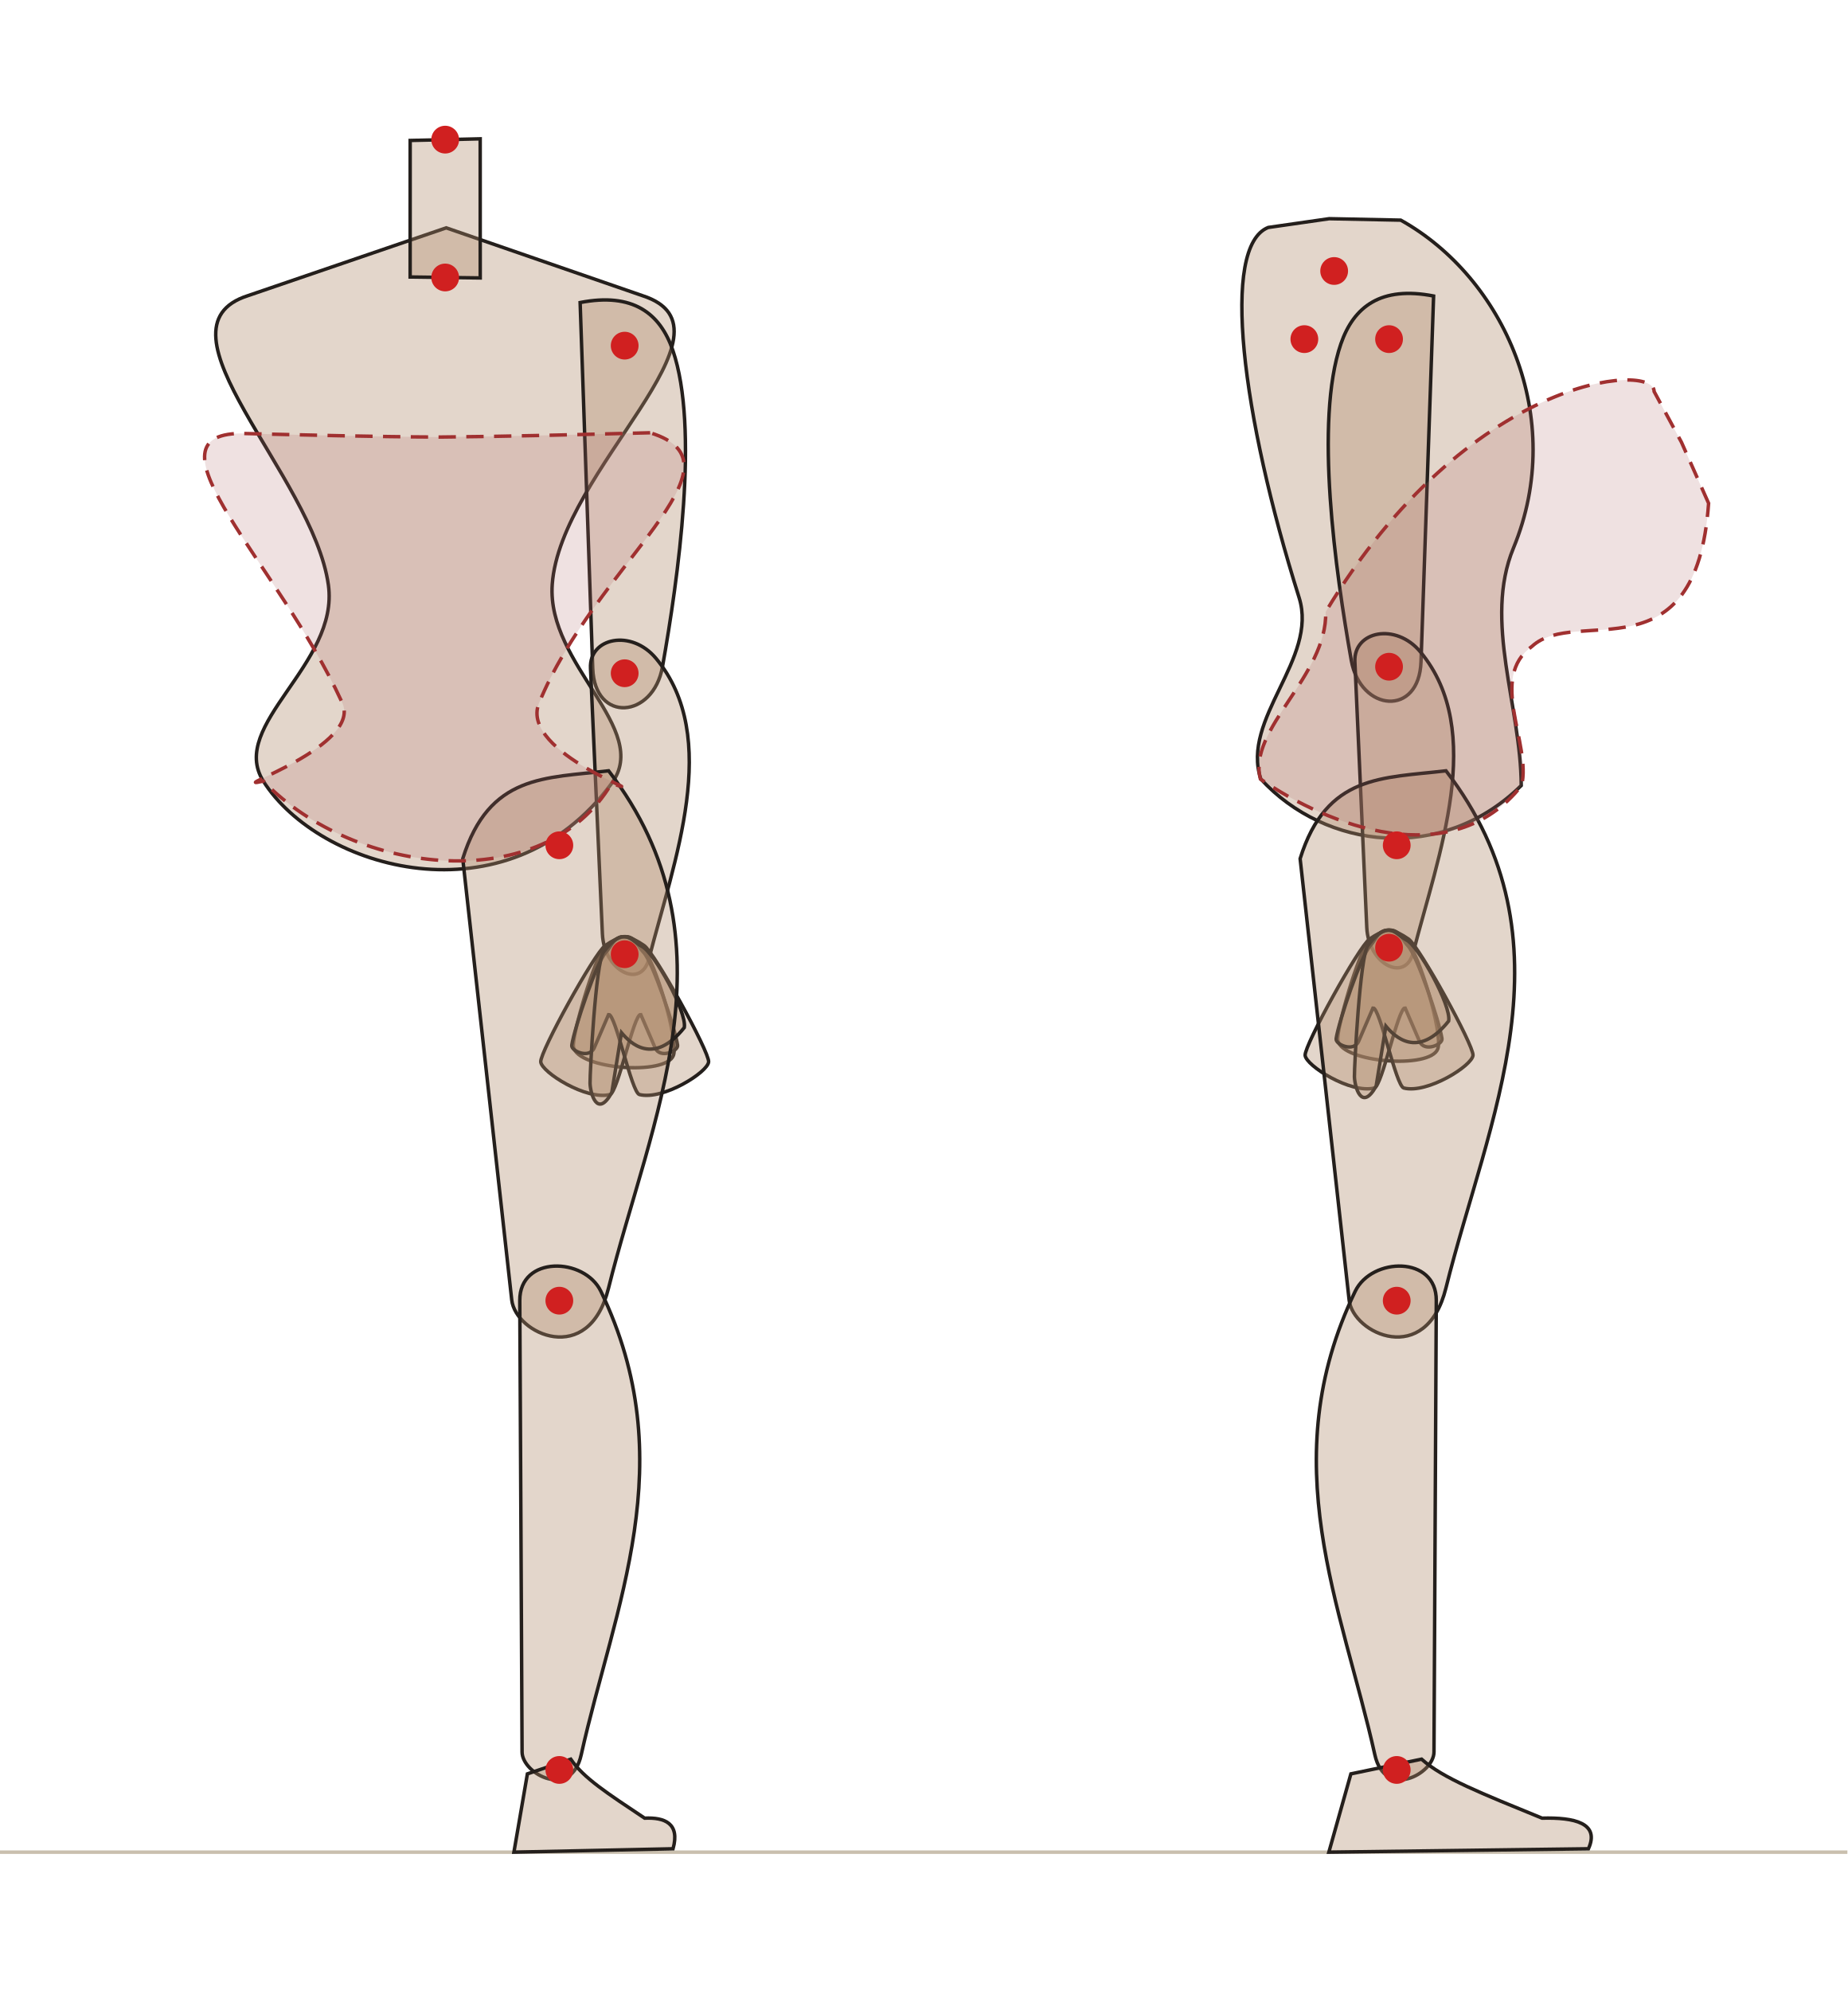
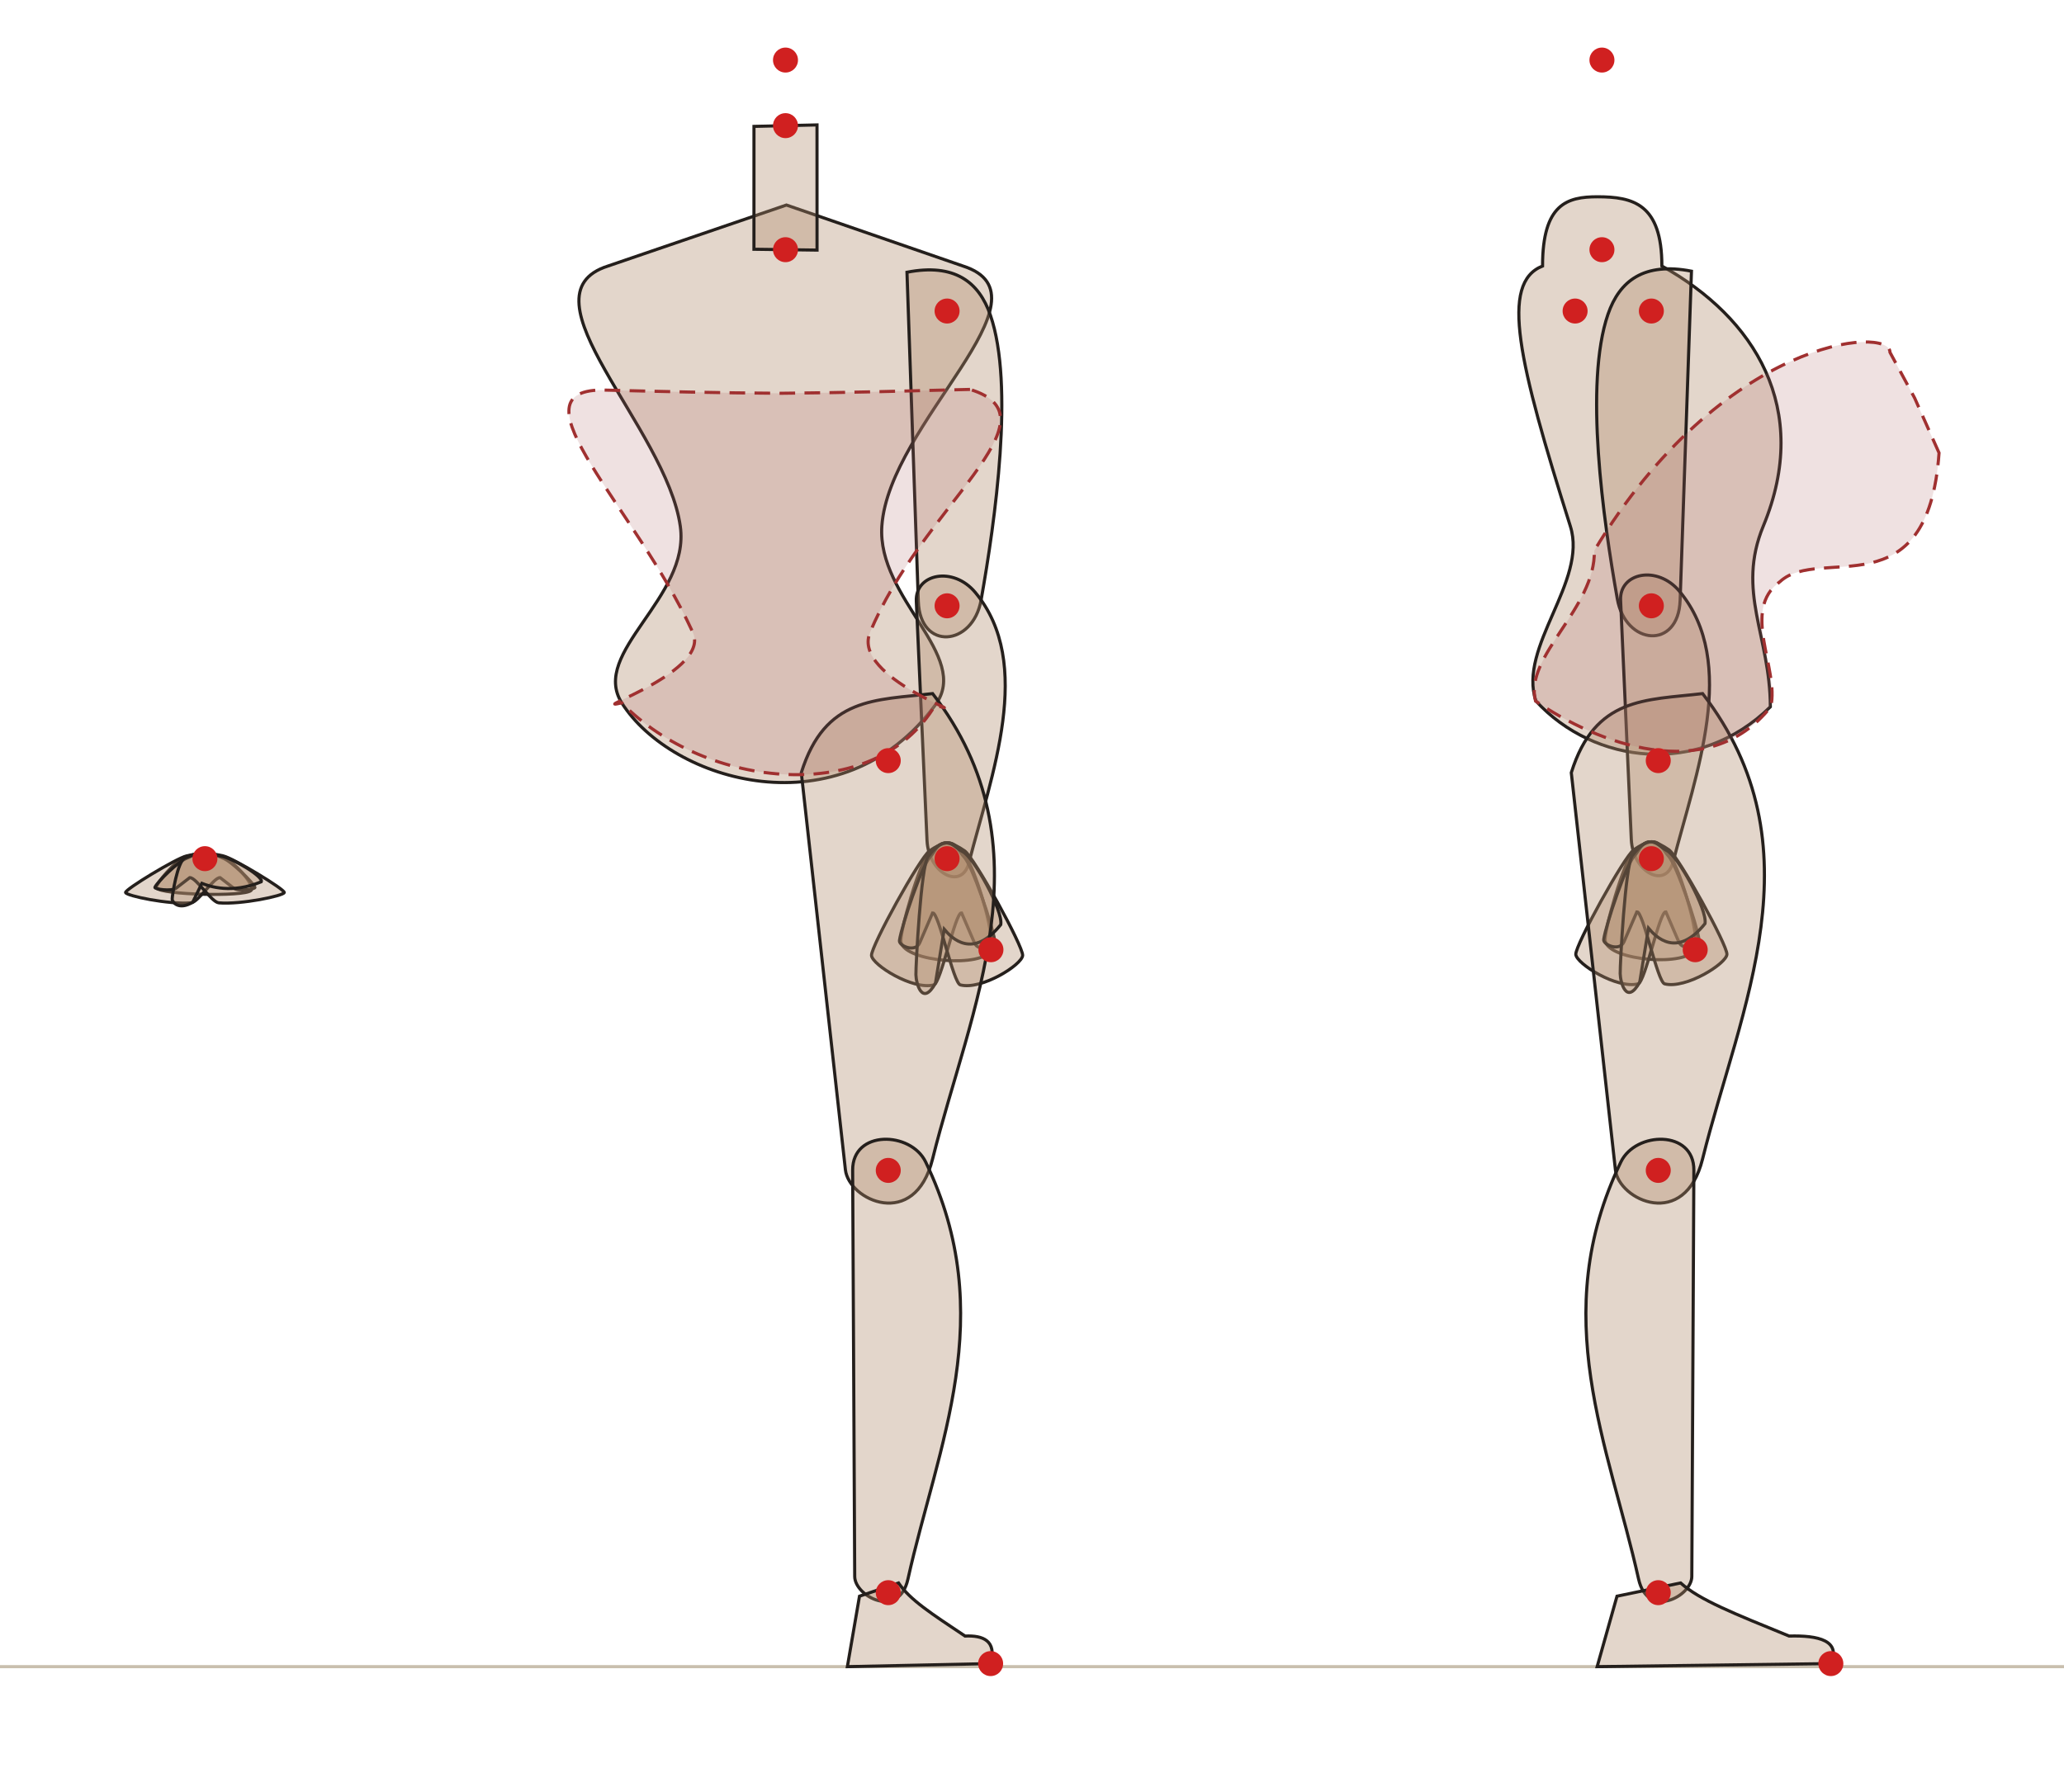
- <svg xmlns="http://www.w3.org/2000/svg" width="532.41" height="573.66" viewBox="-126.22 -533.66 532.41 573.66">
-   <line x1="-126.22" x2="406.19" y1="0" y2="0" stroke="#c9bfae" stroke-width="1" />
+ <svg xmlns="http://www.w3.org/2000/svg" width="660.75" height="573.66" viewBox="-249.22 -533.66 660.75 573.66">
+   <line x1="-249.22" x2="411.53" y1="0" y2="0" stroke="#c9bfae" stroke-width="1" />
  <g id="front">
-     <path id="front-torso" style="fill:#b08a6a;fill-opacity:0.35;stroke:#241f1c;stroke-width:1" d="M 58.9 -448.48 L 2.38 -468.01 L -54.74 -448.48 C -83.78 -439.23 -36 -396.8 -31.58 -365.11 C -28.39 -342.25 -60.54 -324.79 -50.34 -308.61 C -34.34 -283.23 19.9 -267.18 50.03 -307.91 C 61.7 -323.68 31.3 -342 32.93 -365.25 C 35.24 -398.29 89.09 -438.82 58.9 -448.48 Z" />
-     <path id="front-neck" style="fill:#b08a6a;fill-opacity:0.35;stroke:#241f1c;stroke-width:1" d="M 12.18 -453.58 L 12.17 -493.66 L -8.01 -493.19 L -8.02 -453.85 L 12.18 -453.58 Z" />
-     <path id="front-upper-arm" style="fill:#b08a6a;fill-opacity:0.35;stroke:#241f1c;stroke-width:1" d="M 64.7 -341.53 C 62.05 -326.63 45.15 -325.17 44.6 -341.1 L 40.97 -446.49 C 56.13 -449.44 63.99 -443.46 67.69 -432.71 C 75.36 -410.4 69.24 -367.1 64.7 -341.53 Z" />
-     <path id="front-forearm" style="fill:#b08a6a;fill-opacity:0.35;stroke:#241f1c;stroke-width:1" d="M 62.84 -343.96 C 81.8 -321.15 68.01 -285.5 60.78 -257.35 C 58.51 -248.5 47.87 -253.94 47.39 -264.53 L 43.96 -341.14 C 43.56 -349.94 55.74 -352.5 62.84 -343.96 Z" />
-     <path id="front-hand-fist" style="fill:#b08a6a;fill-opacity:0.35;stroke:#241f1c;stroke-width:1" d="M 59.17 -259.98 C 62.19 -257.76 69.47 -233.9 67.85 -229.56 C 65.64 -223.64 40.37 -225.61 39.05 -231.99 C 38.46 -234.85 45.15 -257.9 47.91 -260.44 C 55.31 -267.19 56.41 -262.01 59.17 -259.98 Z" />
-     <path id="front-hand-out" style="fill:#b08a6a;fill-opacity:0.35;stroke:#241f1c;stroke-width:1" d="M 59.28 -259.24 C 61.77 -256.69 68.34 -237.46 69.06 -232.5 C 69.32 -230.82 63.98 -228.49 62.58 -231.75 L 58.44 -241.36 C 56.43 -241.59 51.85 -218.87 49.56 -218.29 C 42.77 -216.57 29.81 -224.75 29.62 -227.73 C 29.43 -230.64 45.12 -259.09 48.2 -261.22 C 56.44 -266.9 56.9 -261.69 59.28 -259.24 Z" />
-     <path id="front-hand-in" style="fill:#b08a6a;fill-opacity:0.35;stroke:#241f1c;stroke-width:1" d="M 48.34 -259.24 C 45.85 -256.69 39.28 -237.46 38.56 -232.5 C 38.3 -230.82 43.64 -228.49 45.04 -231.75 L 49.18 -241.36 C 51.19 -241.59 55.77 -218.87 58.06 -218.29 C 64.85 -216.57 77.81 -224.75 78 -227.73 C 78.19 -230.64 62.5 -259.09 59.42 -261.22 C 51.18 -266.9 50.72 -261.69 48.34 -259.24 Z" />
-     <path id="front-hand-point" style="fill:#b08a6a;fill-opacity:0.35;stroke:#241f1c;stroke-width:1" d="M 58.84 -260.93 C 62.22 -259.3 71.79 -242.16 70.99 -237.59 C 62 -226.34 55.3 -233.25 52.89 -236.11 L 50.09 -218.85 C 45.85 -211.23 43.89 -218.78 43.83 -221.56 C 43.78 -224.49 45.44 -256.34 47.7 -259.34 C 53.74 -267.31 55.76 -262.42 58.84 -260.93 Z" />
-     <path id="front-thigh" style="fill:#b08a6a;fill-opacity:0.35;stroke:#241f1c;stroke-width:1" d="M 49.18 -311.57 C 86.98 -262.48 61.16 -210.87 49.16 -162.54 C 43.45 -139.57 22.35 -149.33 21.26 -159.1 L 7.14 -286.25 C 14.74 -310.58 30.86 -309.42 49.18 -311.57 Z" />
-     <path id="front-shin" style="fill:#b08a6a;fill-opacity:0.35;stroke:#241f1c;stroke-width:1" d="M 46.94 -161.62 C 70.67 -112.45 50.8 -70.88 41.28 -28.05 C 38.38 -15.01 24.28 -22.53 24.24 -28.85 L 23.58 -158.96 C 23.51 -171.96 42.18 -171.46 46.94 -161.62 Z" />
-     <path id="front-foot" style="fill:#b08a6a;fill-opacity:0.35;stroke:#241f1c;stroke-width:1" d="M 38.27 -26.8 C 42 -21.33 48.76 -17.01 59.56 -9.8 C 65.29 -10.06 69.8 -8.36 67.75 -0.98 L 21.89 0 L 25.77 -22.56 L 38.27 -26.8 Z" />
+     <path id="front-torso" style="fill:#b08a6a;fill-opacity:0.35;stroke:#241f1c;stroke-width:1" d="M 59.06 -448.48 L 2.54 -468.01 L -54.58 -448.48 C -83.62 -439.23 -35.86 -396.8 -31.43 -365.11 C -28.23 -342.25 -60.38 -324.79 -50.18 -308.61 C -34.18 -283.23 20.06 -267.18 50.19 -307.91 C 61.86 -323.68 31.46 -342 33.09 -365.25 C 35.4 -398.29 89.25 -438.82 59.06 -448.48 Z" />
+     <path id="front-neck" style="fill:#b08a6a;fill-opacity:0.35;stroke:#241f1c;stroke-width:1" d="M 12.34 -453.58 L 12.33 -493.66 L -7.85 -493.19 L -7.86 -453.85 L 12.34 -453.58 Z" />
+     <path id="front-upper-arm" style="fill:#b08a6a;fill-opacity:0.35;stroke:#241f1c;stroke-width:1" d="M 64.86 -341.53 C 62.21 -326.63 45.31 -325.17 44.76 -341.1 L 41.13 -446.49 C 56.29 -449.44 64.15 -443.46 67.85 -432.71 C 75.52 -410.4 69.4 -367.1 64.86 -341.53 Z" />
+     <path id="front-forearm" style="fill:#b08a6a;fill-opacity:0.35;stroke:#241f1c;stroke-width:1" d="M 63 -343.96 C 81.96 -321.15 68.17 -285.5 60.94 -257.35 C 58.67 -248.5 48.03 -253.94 47.55 -264.53 L 44.12 -341.14 C 43.72 -349.94 55.9 -352.5 63 -343.96 Z" />
+     <path id="front-hand-fist" style="fill:#b08a6a;fill-opacity:0.35;stroke:#241f1c;stroke-width:1" d="M 59.33 -259.98 C 62.35 -257.76 69.63 -233.9 68.01 -229.56 C 65.8 -223.64 40.53 -225.61 39.21 -231.99 C 38.62 -234.85 45.31 -257.9 48.07 -260.44 C 55.47 -267.19 56.57 -262.01 59.33 -259.98 Z" />
+     <path id="front-hand-out" style="fill:#b08a6a;fill-opacity:0.35;stroke:#241f1c;stroke-width:1" d="M 59.44 -259.24 C 61.93 -256.69 68.5 -237.46 69.22 -232.5 C 69.48 -230.82 64.14 -228.49 62.74 -231.75 L 58.6 -241.36 C 56.59 -241.59 52.01 -218.87 49.72 -218.29 C 42.93 -216.57 29.97 -224.75 29.78 -227.73 C 29.59 -230.64 45.28 -259.09 48.36 -261.22 C 56.6 -266.9 57.06 -261.69 59.44 -259.24 Z" />
+     <path id="front-hand-in" style="fill:#b08a6a;fill-opacity:0.35;stroke:#241f1c;stroke-width:1" d="M 48.5 -259.24 C 46.01 -256.69 39.44 -237.46 38.72 -232.5 C 38.46 -230.82 43.8 -228.49 45.2 -231.75 L 49.34 -241.36 C 51.35 -241.59 55.93 -218.87 58.22 -218.29 C 65.01 -216.57 77.97 -224.75 78.16 -227.73 C 78.35 -230.64 62.66 -259.09 59.58 -261.22 C 51.34 -266.9 50.88 -261.69 48.5 -259.24 Z" />
+     <path id="front-hand-point" style="fill:#b08a6a;fill-opacity:0.35;stroke:#241f1c;stroke-width:1" d="M 59 -260.93 C 62.38 -259.3 71.95 -242.16 71.15 -237.59 C 62.16 -226.34 55.46 -233.25 53.05 -236.11 L 50.25 -218.85 C 46.01 -211.23 44.05 -218.78 43.99 -221.56 C 43.94 -224.49 45.6 -256.34 47.86 -259.34 C 53.9 -267.31 55.92 -262.42 59 -260.93 Z" />
+     <path id="front-thigh" style="fill:#b08a6a;fill-opacity:0.35;stroke:#241f1c;stroke-width:1" d="M 49.34 -311.57 C 87.14 -262.48 61.32 -210.87 49.32 -162.54 C 43.61 -139.57 22.51 -149.33 21.42 -159.1 L 7.3 -286.25 C 14.9 -310.58 31.02 -309.42 49.34 -311.57 Z" />
+     <path id="front-shin" style="fill:#b08a6a;fill-opacity:0.35;stroke:#241f1c;stroke-width:1" d="M 47.1 -161.62 C 70.83 -112.45 50.96 -70.88 41.44 -28.05 C 38.54 -15.01 24.44 -22.53 24.4 -28.85 L 23.74 -158.96 C 23.67 -171.96 42.34 -171.46 47.1 -161.62 Z" />
+     <path id="front-foot" style="fill:#b08a6a;fill-opacity:0.35;stroke:#241f1c;stroke-width:1" d="M 38.43 -26.8 C 42.16 -21.33 48.92 -17.01 59.72 -9.8 C 65.45 -10.06 69.96 -8.36 67.91 -0.98 L 22.05 0 L 25.93 -22.56 L 38.43 -26.8 Z" />
  </g>
  <g id="front-bend">
-     <path id="front-bend-torso" style="fill:#b06a6a;fill-opacity:0.2;stroke:#a03030;stroke-width:1;stroke-dasharray:5 3" d="M 61.15 -408.97 C 41.47 -408.47 21.17 -407.9 0.24 -407.73 C -19.36 -407.83 -38.41 -408.33 -56.85 -408.78 C -86.22 -408.44 -45.97 -371.1 -27.82 -331.66 C -20.75 -318.84 -62.54 -305.71 -50.34 -308.61 C -23.49 -280.88 30.77 -275.39 50.03 -307.91 C 63.85 -303.56 23.57 -316.55 29.05 -330.9 C 45.37 -371.08 90.69 -399.9 61.15 -408.97 Z" />
+     <path id="front-bend-torso" style="fill:#b06a6a;fill-opacity:0.2;stroke:#a03030;stroke-width:1;stroke-dasharray:5 3" d="M 61.31 -408.97 C 41.63 -408.47 21.33 -407.9 0.4 -407.73 C -19.2 -407.83 -38.25 -408.33 -56.69 -408.78 C -86.06 -408.44 -45.81 -371.1 -27.66 -331.66 C -20.59 -318.84 -62.38 -305.71 -50.18 -308.61 C -23.33 -280.88 30.93 -275.39 50.19 -307.91 C 64.01 -303.56 23.73 -316.55 29.21 -330.9 C 45.53 -371.08 90.85 -399.9 61.31 -408.97 Z" />
  </g>
  <g id="side">
-     <path id="side-torso" style="fill:#b08a6a;fill-opacity:0.35;stroke:#241f1c;stroke-width:1" d="M 277.47 -470.23 L 256.85 -470.65 L 239.27 -468.12 C 225.54 -462.68 231.59 -414.18 248.18 -361.45 C 253.74 -343.78 231.3 -326.61 237.15 -309.19 C 255.8 -288.89 289.33 -284.84 312.19 -307.33 C 312.13 -330.14 301.23 -354.67 309.95 -375.76 C 325.49 -413.34 307.17 -453.69 277.47 -470.23 Z" />
-     <path id="side-upper-arm" style="fill:#b08a6a;fill-opacity:0.35;stroke:#241f1c;stroke-width:1" d="M 283.31 -342.98 C 282.76 -327.05 265.86 -328.51 263.21 -343.41 C 258.67 -368.98 252.55 -412.28 260.22 -434.59 C 263.92 -445.34 271.78 -451.32 286.94 -448.37 L 283.31 -342.98 Z" />
-     <path id="side-forearm" style="fill:#b08a6a;fill-opacity:0.35;stroke:#241f1c;stroke-width:1" d="M 283.13 -345.84 C 302.09 -323.03 288.3 -287.38 281.07 -259.23 C 278.8 -250.38 268.16 -255.82 267.68 -266.41 L 264.25 -343.02 C 263.85 -351.82 276.03 -354.38 283.13 -345.84 Z" />
-     <path id="side-hand-fist" style="fill:#b08a6a;fill-opacity:0.35;stroke:#241f1c;stroke-width:1" d="M 279.46 -261.86 C 282.48 -259.64 289.76 -235.78 288.14 -231.44 C 285.93 -225.52 260.66 -227.49 259.34 -233.87 C 258.75 -236.73 265.44 -259.78 268.2 -262.32 C 275.6 -269.07 276.7 -263.89 279.46 -261.86 Z" />
-     <path id="side-hand-out" style="fill:#b08a6a;fill-opacity:0.35;stroke:#241f1c;stroke-width:1" d="M 279.57 -261.12 C 282.06 -258.57 288.63 -239.34 289.35 -234.38 C 289.61 -232.7 284.27 -230.37 282.87 -233.63 L 278.73 -243.24 C 276.72 -243.47 272.14 -220.75 269.85 -220.17 C 263.06 -218.45 250.1 -226.63 249.91 -229.61 C 249.72 -232.52 265.41 -260.97 268.49 -263.1 C 276.73 -268.78 277.19 -263.57 279.57 -261.12 Z" />
-     <path id="side-hand-in" style="fill:#b08a6a;fill-opacity:0.35;stroke:#241f1c;stroke-width:1" d="M 268.63 -261.12 C 266.14 -258.57 259.57 -239.34 258.85 -234.38 C 258.59 -232.7 263.93 -230.37 265.33 -233.63 L 269.47 -243.24 C 271.48 -243.47 276.06 -220.75 278.35 -220.17 C 285.14 -218.45 298.1 -226.63 298.29 -229.61 C 298.48 -232.52 282.79 -260.97 279.71 -263.1 C 271.47 -268.78 271.01 -263.57 268.63 -261.12 Z" />
-     <path id="side-hand-point" style="fill:#b08a6a;fill-opacity:0.35;stroke:#241f1c;stroke-width:1" d="M 279.13 -262.81 C 282.51 -261.18 292.08 -244.04 291.28 -239.47 C 282.29 -228.22 275.59 -235.13 273.18 -237.99 L 270.38 -220.73 C 266.14 -213.11 264.18 -220.66 264.12 -223.44 C 264.07 -226.37 265.73 -258.22 267.99 -261.22 C 274.03 -269.19 276.05 -264.3 279.13 -262.81 Z" />
-     <path id="side-thigh" style="fill:#b08a6a;fill-opacity:0.35;stroke:#241f1c;stroke-width:1" d="M 290.51 -311.57 C 328.31 -262.48 302.49 -210.87 290.49 -162.54 C 284.78 -139.57 263.68 -149.33 262.59 -159.1 L 248.47 -286.25 C 256.07 -310.58 272.19 -309.42 290.51 -311.57 Z" />
-     <path id="side-shin" style="fill:#b08a6a;fill-opacity:0.35;stroke:#241f1c;stroke-width:1" d="M 287.71 -158.96 L 287.05 -28.85 C 287.01 -22.53 272.91 -15.01 270.01 -28.05 C 260.49 -70.88 240.62 -112.45 264.35 -161.62 C 269.11 -171.46 287.78 -171.96 287.71 -158.96 Z" />
-     <path id="side-foot" style="fill:#b08a6a;fill-opacity:0.35;stroke:#241f1c;stroke-width:1" d="M 283.47 -26.8 C 289.56 -21.33 300.58 -17.01 318.2 -9.8 C 327.55 -10.06 334.91 -8.36 331.56 -0.98 L 256.75 0 L 263.1 -22.56 L 283.47 -26.8 Z" />
+     <path id="side-torso" style="fill:#b08a6a;fill-opacity:0.35;stroke:#241f1c;stroke-width:1" d="M 282.8 -448.48 C 282.8 -468.43 273.52 -470.65 262.18 -470.65 C 252.51 -470.65 244.6 -468.43 244.6 -448.48 C 230.87 -443.04 236.92 -417.84 253.51 -365.11 C 259.07 -347.44 236.63 -326.61 242.48 -309.19 C 261.13 -288.89 294.66 -284.84 317.52 -307.33 C 317.46 -330.14 306.56 -344.16 315.28 -365.25 C 330.82 -402.83 312.5 -431.94 282.8 -448.48 Z" />
+     <path id="side-upper-arm" style="fill:#b08a6a;fill-opacity:0.35;stroke:#241f1c;stroke-width:1" d="M 288.64 -341.44 C 288.09 -325.51 271.19 -326.97 268.54 -341.87 C 264 -367.44 257.88 -410.74 265.55 -433.05 C 269.25 -443.8 277.11 -449.78 292.27 -446.83 L 288.64 -341.44 Z" />
+     <path id="side-forearm" style="fill:#b08a6a;fill-opacity:0.35;stroke:#241f1c;stroke-width:1" d="M 288.46 -344.3 C 307.42 -321.49 293.63 -285.84 286.4 -257.69 C 284.13 -248.84 273.49 -254.28 273.01 -264.87 L 269.58 -341.48 C 269.18 -350.28 281.36 -352.84 288.46 -344.3 Z" />
+     <path id="side-hand-fist" style="fill:#b08a6a;fill-opacity:0.35;stroke:#241f1c;stroke-width:1" d="M 284.79 -260.32 C 287.81 -258.1 295.09 -234.24 293.47 -229.9 C 291.26 -223.98 265.99 -225.95 264.67 -232.33 C 264.08 -235.19 270.77 -258.24 273.53 -260.78 C 280.93 -267.53 282.03 -262.35 284.79 -260.32 Z" />
+     <path id="side-hand-out" style="fill:#b08a6a;fill-opacity:0.35;stroke:#241f1c;stroke-width:1" d="M 284.9 -259.58 C 287.39 -257.03 293.96 -237.8 294.68 -232.84 C 294.94 -231.16 289.6 -228.83 288.2 -232.09 L 284.06 -241.7 C 282.05 -241.93 277.47 -219.21 275.18 -218.63 C 268.39 -216.91 255.43 -225.09 255.24 -228.07 C 255.05 -230.98 270.74 -259.43 273.82 -261.56 C 282.06 -267.24 282.52 -262.03 284.9 -259.58 Z" />
+     <path id="side-hand-in" style="fill:#b08a6a;fill-opacity:0.35;stroke:#241f1c;stroke-width:1" d="M 273.96 -259.58 C 271.47 -257.03 264.9 -237.8 264.18 -232.84 C 263.92 -231.16 269.26 -228.83 270.66 -232.09 L 274.8 -241.7 C 276.81 -241.93 281.39 -219.21 283.68 -218.63 C 290.47 -216.91 303.43 -225.09 303.62 -228.07 C 303.81 -230.98 288.12 -259.43 285.04 -261.56 C 276.8 -267.24 276.34 -262.03 273.96 -259.58 Z" />
+     <path id="side-hand-point" style="fill:#b08a6a;fill-opacity:0.35;stroke:#241f1c;stroke-width:1" d="M 284.46 -261.27 C 287.84 -259.64 297.41 -242.5 296.61 -237.93 C 287.62 -226.68 280.92 -233.59 278.51 -236.45 L 275.71 -219.19 C 271.47 -211.57 269.51 -219.12 269.45 -221.9 C 269.4 -224.83 271.06 -256.68 273.32 -259.68 C 279.36 -267.65 281.38 -262.76 284.46 -261.27 Z" />
+     <path id="side-thigh" style="fill:#b08a6a;fill-opacity:0.35;stroke:#241f1c;stroke-width:1" d="M 295.84 -311.57 C 333.64 -262.48 307.82 -210.87 295.82 -162.54 C 290.11 -139.57 269.01 -149.33 267.92 -159.1 L 253.8 -286.25 C 261.4 -310.58 277.52 -309.42 295.84 -311.57 Z" />
+     <path id="side-shin" style="fill:#b08a6a;fill-opacity:0.35;stroke:#241f1c;stroke-width:1" d="M 293.04 -158.96 L 292.38 -28.85 C 292.34 -22.53 278.24 -15.01 275.34 -28.05 C 265.82 -70.88 245.95 -112.45 269.68 -161.62 C 274.44 -171.46 293.11 -171.96 293.04 -158.96 Z" />
+     <path id="side-foot" style="fill:#b08a6a;fill-opacity:0.35;stroke:#241f1c;stroke-width:1" d="M 288.8 -26.8 C 294.89 -21.33 305.91 -17.01 323.53 -9.8 C 332.88 -10.06 340.24 -8.36 336.89 -0.98 L 262.08 0 L 268.43 -22.56 L 288.8 -26.8 Z" />
  </g>
  <g id="side-bend">
-     <path id="side-bend-torso" style="fill:#b06a6a;fill-opacity:0.2;stroke:#a03030;stroke-width:1;stroke-dasharray:5 3" d="M 366.19 -388.65 L 358.36 -406.26 L 350.49 -420.86 C 350.62 -429.47 296.83 -425.53 255.84 -357.38 C 256.33 -338.95 233.26 -323.61 237.02 -309.21 C 256.5 -295.75 292.04 -281.84 312.31 -307.33 C 315.17 -319.45 302.56 -338.31 315.31 -347.44 C 328.11 -359.22 362.64 -337.77 366.19 -388.65 Z" />
+     <path id="side-bend-torso" style="fill:#b06a6a;fill-opacity:0.2;stroke:#a03030;stroke-width:1;stroke-dasharray:5 3" d="M 371.53 -388.64 L 363.7 -406.25 L 355.82 -420.84 C 355.95 -429.45 302.16 -425.52 261.17 -357.37 C 261.66 -338.94 238.59 -323.59 242.35 -309.19 C 261.84 -295.74 297.38 -281.83 317.65 -307.33 C 320.5 -319.45 307.89 -338.31 320.64 -347.44 C 333.44 -359.22 367.97 -337.76 371.53 -388.64 Z" />
+   </g>
+   <g id="end">
+     <path id="end-hand-fist" style="fill:#b08a6a;fill-opacity:0.35;stroke:#241f1c;stroke-width:1" d="M -177.99 -259.16 C -174.82 -258.38 -167.18 -250.03 -168.88 -248.51 C -171.2 -246.44 -197.73 -247.13 -199.12 -249.36 C -199.74 -250.37 -192.71 -258.43 -189.82 -259.32 C -182.04 -261.68 -180.89 -259.87 -177.99 -259.16 Z" />
+     <path id="end-hand-out" style="fill:#b08a6a;fill-opacity:0.35;stroke:#241f1c;stroke-width:1" d="M -177.88 -258.9 C -175.26 -258.01 -168.36 -251.28 -167.61 -249.54 C -167.33 -248.96 -172.94 -248.14 -174.41 -249.28 L -178.76 -252.64 C -180.87 -252.72 -185.68 -244.77 -188.08 -244.57 C -195.21 -243.97 -208.82 -246.83 -209.02 -247.87 C -209.22 -248.89 -192.74 -258.85 -189.51 -259.59 C -180.86 -261.58 -180.38 -259.76 -177.88 -258.9 Z" />
+     <path id="end-hand-in" style="fill:#b08a6a;fill-opacity:0.35;stroke:#241f1c;stroke-width:1" d="M -189.36 -258.9 C -191.98 -258.01 -198.88 -251.28 -199.63 -249.54 C -199.91 -248.96 -194.3 -248.14 -192.83 -249.28 L -188.48 -252.64 C -186.37 -252.72 -181.56 -244.77 -179.16 -244.57 C -172.03 -243.97 -158.42 -246.83 -158.22 -247.87 C -158.02 -248.89 -174.5 -258.85 -177.73 -259.59 C -186.38 -261.58 -186.86 -259.76 -189.36 -258.9 Z" />
+     <path id="end-hand-point" style="fill:#b08a6a;fill-opacity:0.35;stroke:#241f1c;stroke-width:1" d="M -178.34 -259.49 C -174.79 -258.92 -164.74 -252.92 -165.58 -251.32 C -175.02 -247.39 -182.05 -249.81 -184.59 -250.81 L -187.53 -244.77 C -191.98 -242.1 -194.04 -244.74 -194.1 -245.71 C -194.15 -246.74 -192.41 -257.89 -190.04 -258.94 C -183.69 -261.73 -181.57 -260.02 -178.34 -259.49 Z" />
  </g>
  <g id="anchors">
-     <circle id="anchor-shoulder" cx="53.81" cy="-434.07" r="4" style="fill:#d02020" />
-     <circle id="anchor-elbow" cx="53.81" cy="-339.68" r="4" style="fill:#d02020" />
-     <circle id="anchor-wrist" cx="53.81" cy="-258.72" r="4" style="fill:#d02020" />
-     <circle id="anchor-hip" cx="34.98" cy="-290.11" r="4" style="fill:#d02020" />
-     <circle id="anchor-knee" cx="34.98" cy="-158.9" r="4" style="fill:#d02020" />
-     <circle id="anchor-ankle" cx="34.98" cy="-23.69" r="4" style="fill:#d02020" />
-     <circle id="anchor-neck-base" cx="2.08" cy="-453.71" r="4" style="fill:#d02020" />
-     <circle id="anchor-neck-top" cx="2.08" cy="-493.43" r="4" style="fill:#d02020" />
-     <circle id="anchor-side-shoulder" cx="274.1" cy="-435.95" r="4" style="fill:#d02020" />
-     <circle id="anchor-side-shoulder-far" cx="249.69" cy="-435.95" r="4" style="fill:#d02020" />
-     <circle id="anchor-side-elbow" cx="274.1" cy="-341.56" r="4" style="fill:#d02020" />
-     <circle id="anchor-side-wrist" cx="274.1" cy="-260.6" r="4" style="fill:#d02020" />
-     <circle id="anchor-side-hip" cx="276.31" cy="-290.11" r="4" style="fill:#d02020" />
-     <circle id="anchor-side-knee" cx="276.31" cy="-158.9" r="4" style="fill:#d02020" />
-     <circle id="anchor-side-ankle" cx="276.31" cy="-23.69" r="4" style="fill:#d02020" />
-     <circle id="anchor-side-neck-base" cx="258.28" cy="-455.58" r="4" style="fill:#d02020" />
+     <circle id="anchor-shoulder" cx="53.97" cy="-434.07" r="4" style="fill:#d02020" />
+     <circle id="anchor-elbow" cx="53.97" cy="-339.68" r="4" style="fill:#d02020" />
+     <circle id="anchor-wrist" cx="53.97" cy="-258.72" r="4" style="fill:#d02020" />
+     <circle id="anchor-hip" cx="35.14" cy="-290.11" r="4" style="fill:#d02020" />
+     <circle id="anchor-knee" cx="35.14" cy="-158.9" r="4" style="fill:#d02020" />
+     <circle id="anchor-ankle" cx="35.14" cy="-23.69" r="4" style="fill:#d02020" />
+     <circle id="anchor-neck-base" cx="2.24" cy="-453.71" r="4" style="fill:#d02020" />
+     <circle id="anchor-neck-top" cx="2.24" cy="-493.43" r="4" style="fill:#d02020" />
+     <circle id="anchor-side-shoulder" cx="279.43" cy="-434.07" r="4" style="fill:#d02020" />
+     <circle id="anchor-side-shoulder-far" cx="255.02" cy="-434.07" r="4" style="fill:#d02020" />
+     <circle id="anchor-side-elbow" cx="279.43" cy="-339.68" r="4" style="fill:#d02020" />
+     <circle id="anchor-side-wrist" cx="279.43" cy="-258.72" r="4" style="fill:#d02020" />
+     <circle id="anchor-side-hip" cx="281.64" cy="-290.11" r="4" style="fill:#d02020" />
+     <circle id="anchor-side-knee" cx="281.64" cy="-158.9" r="4" style="fill:#d02020" />
+     <circle id="anchor-side-ankle" cx="281.64" cy="-23.69" r="4" style="fill:#d02020" />
+     <circle id="anchor-side-neck-base" cx="263.61" cy="-453.71" r="4" style="fill:#d02020" />
+     <circle id="anchor-toe" cx="67.91" cy="-0.98" r="4" style="fill:#d02020" />
+     <circle id="anchor-side-toe" cx="336.89" cy="-0.98" r="4" style="fill:#d02020" />
+     <circle id="anchor-hand-tip" cx="68.01" cy="-229.56" r="4" style="fill:#d02020" />
+     <circle id="anchor-side-hand-tip" cx="293.47" cy="-229.56" r="4" style="fill:#d02020" />
+     <circle id="anchor-head" cx="2.24" cy="-514.43" r="4" style="fill:#d02020" />
+     <circle id="anchor-side-head" cx="263.61" cy="-514.43" r="4" style="fill:#d02020" />
+     <circle id="anchor-end-wrist" cx="-183.62" cy="-258.72" r="4" style="fill:#d02020" />
  </g>
</svg>
